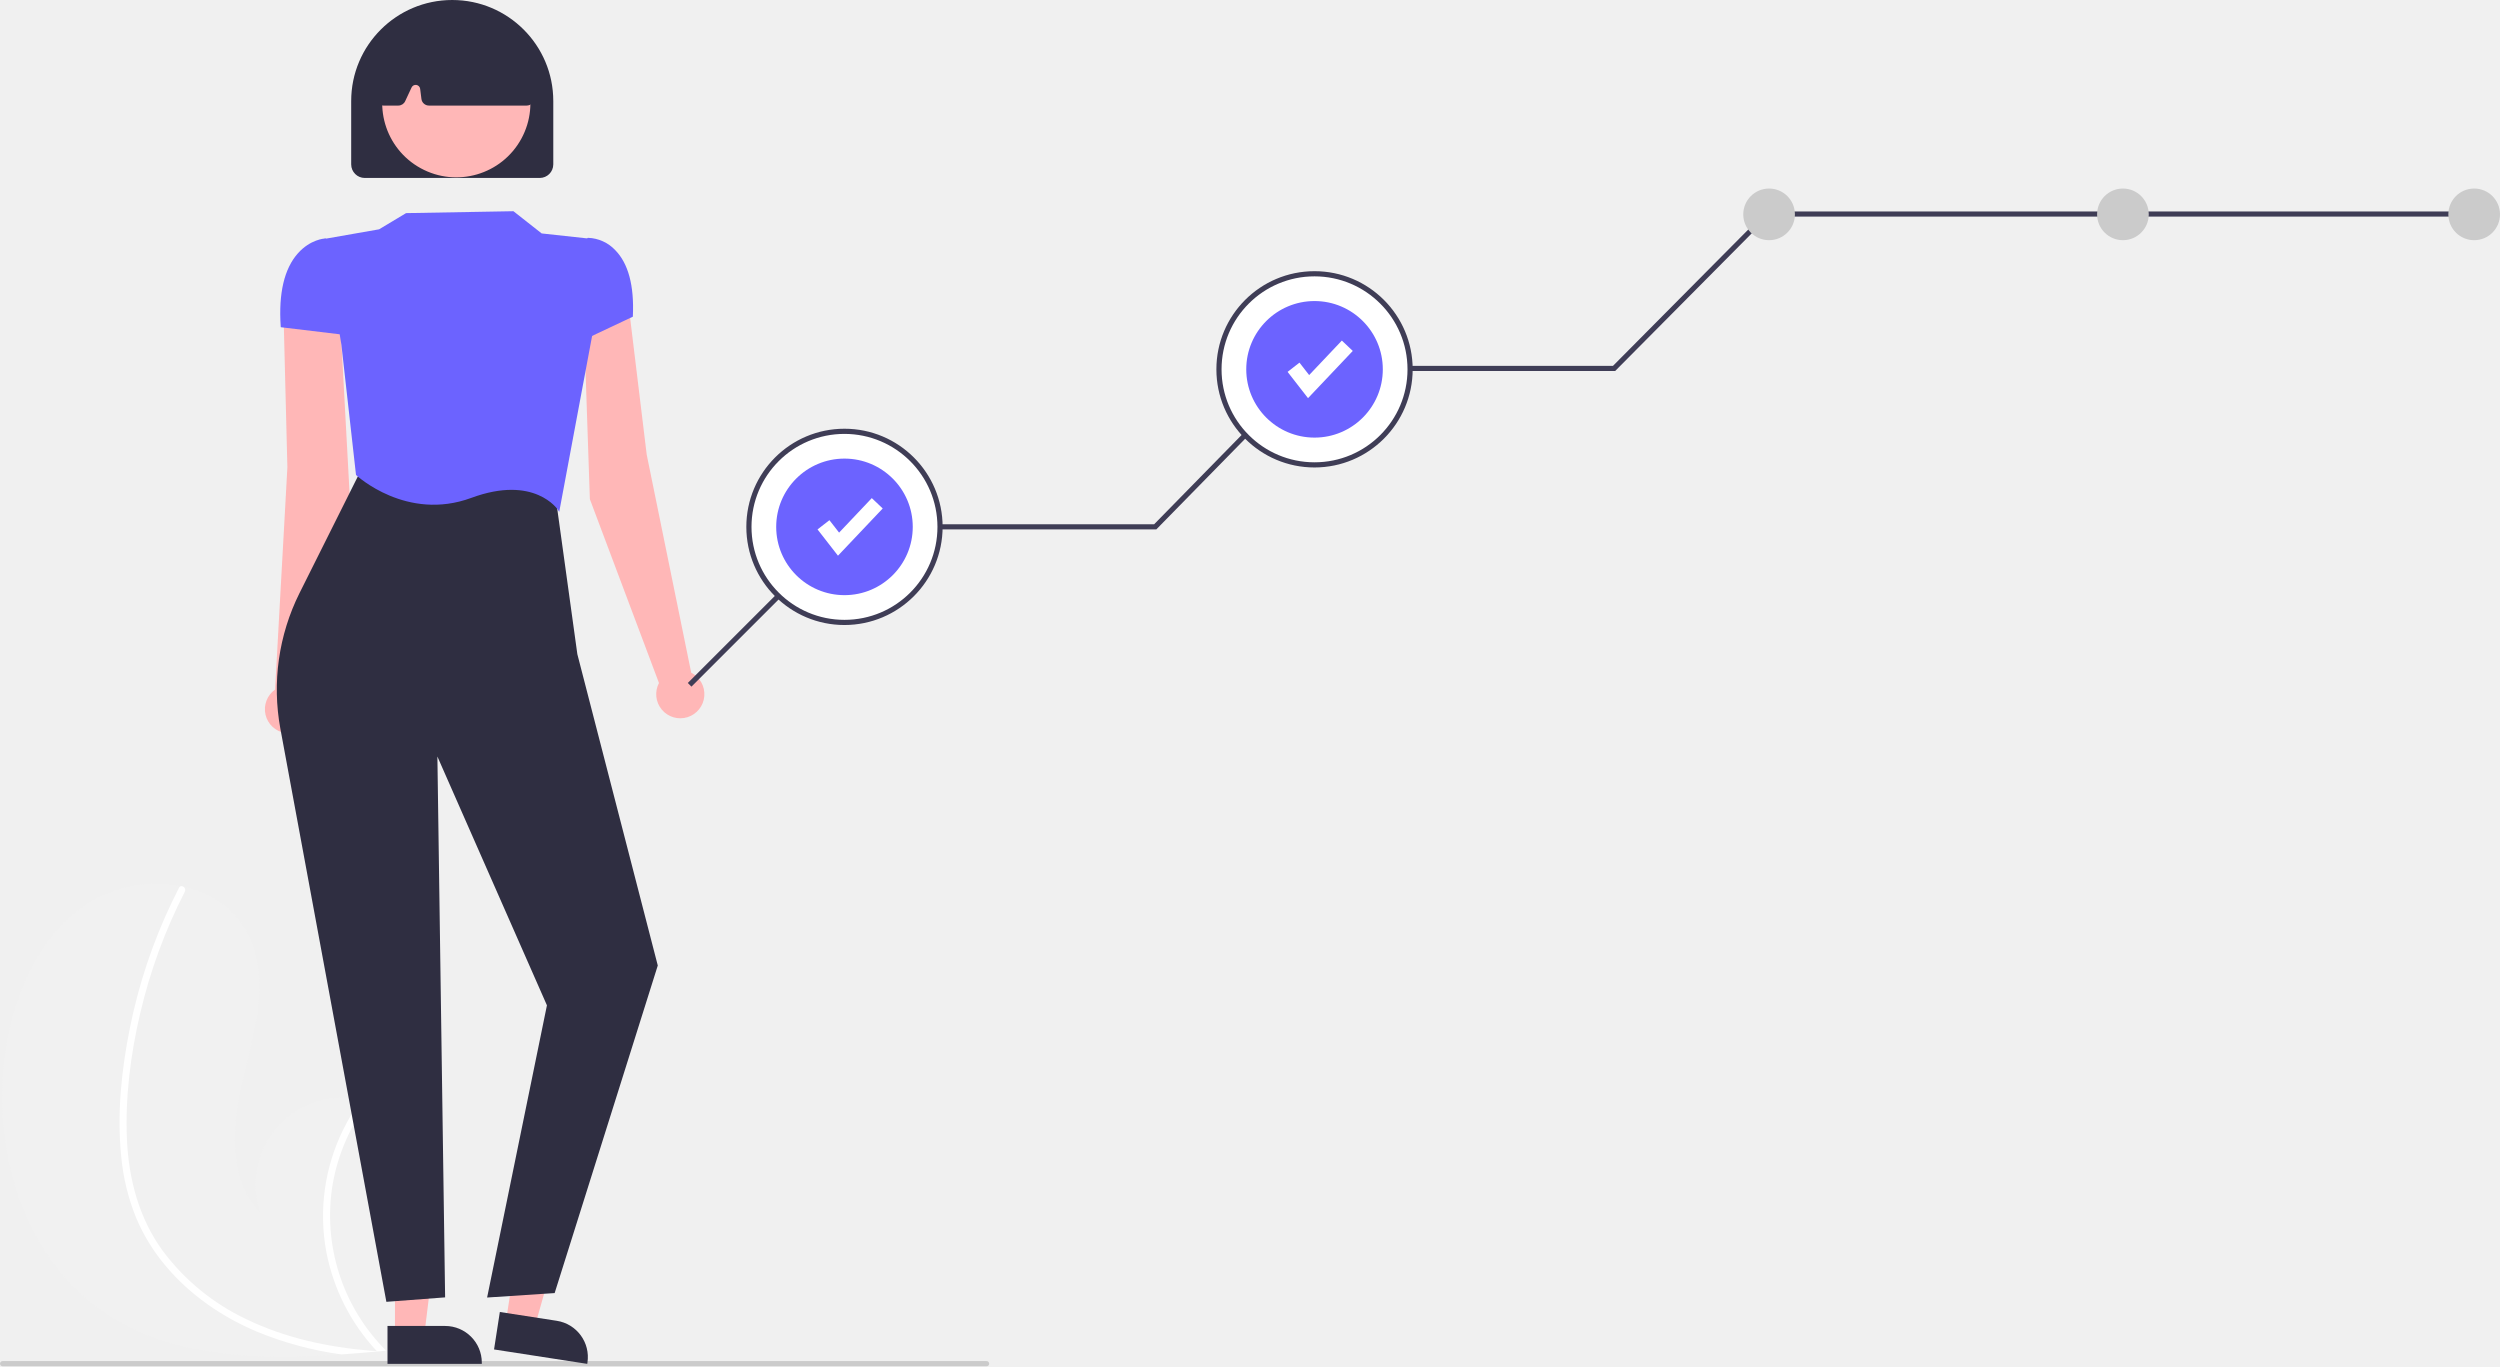
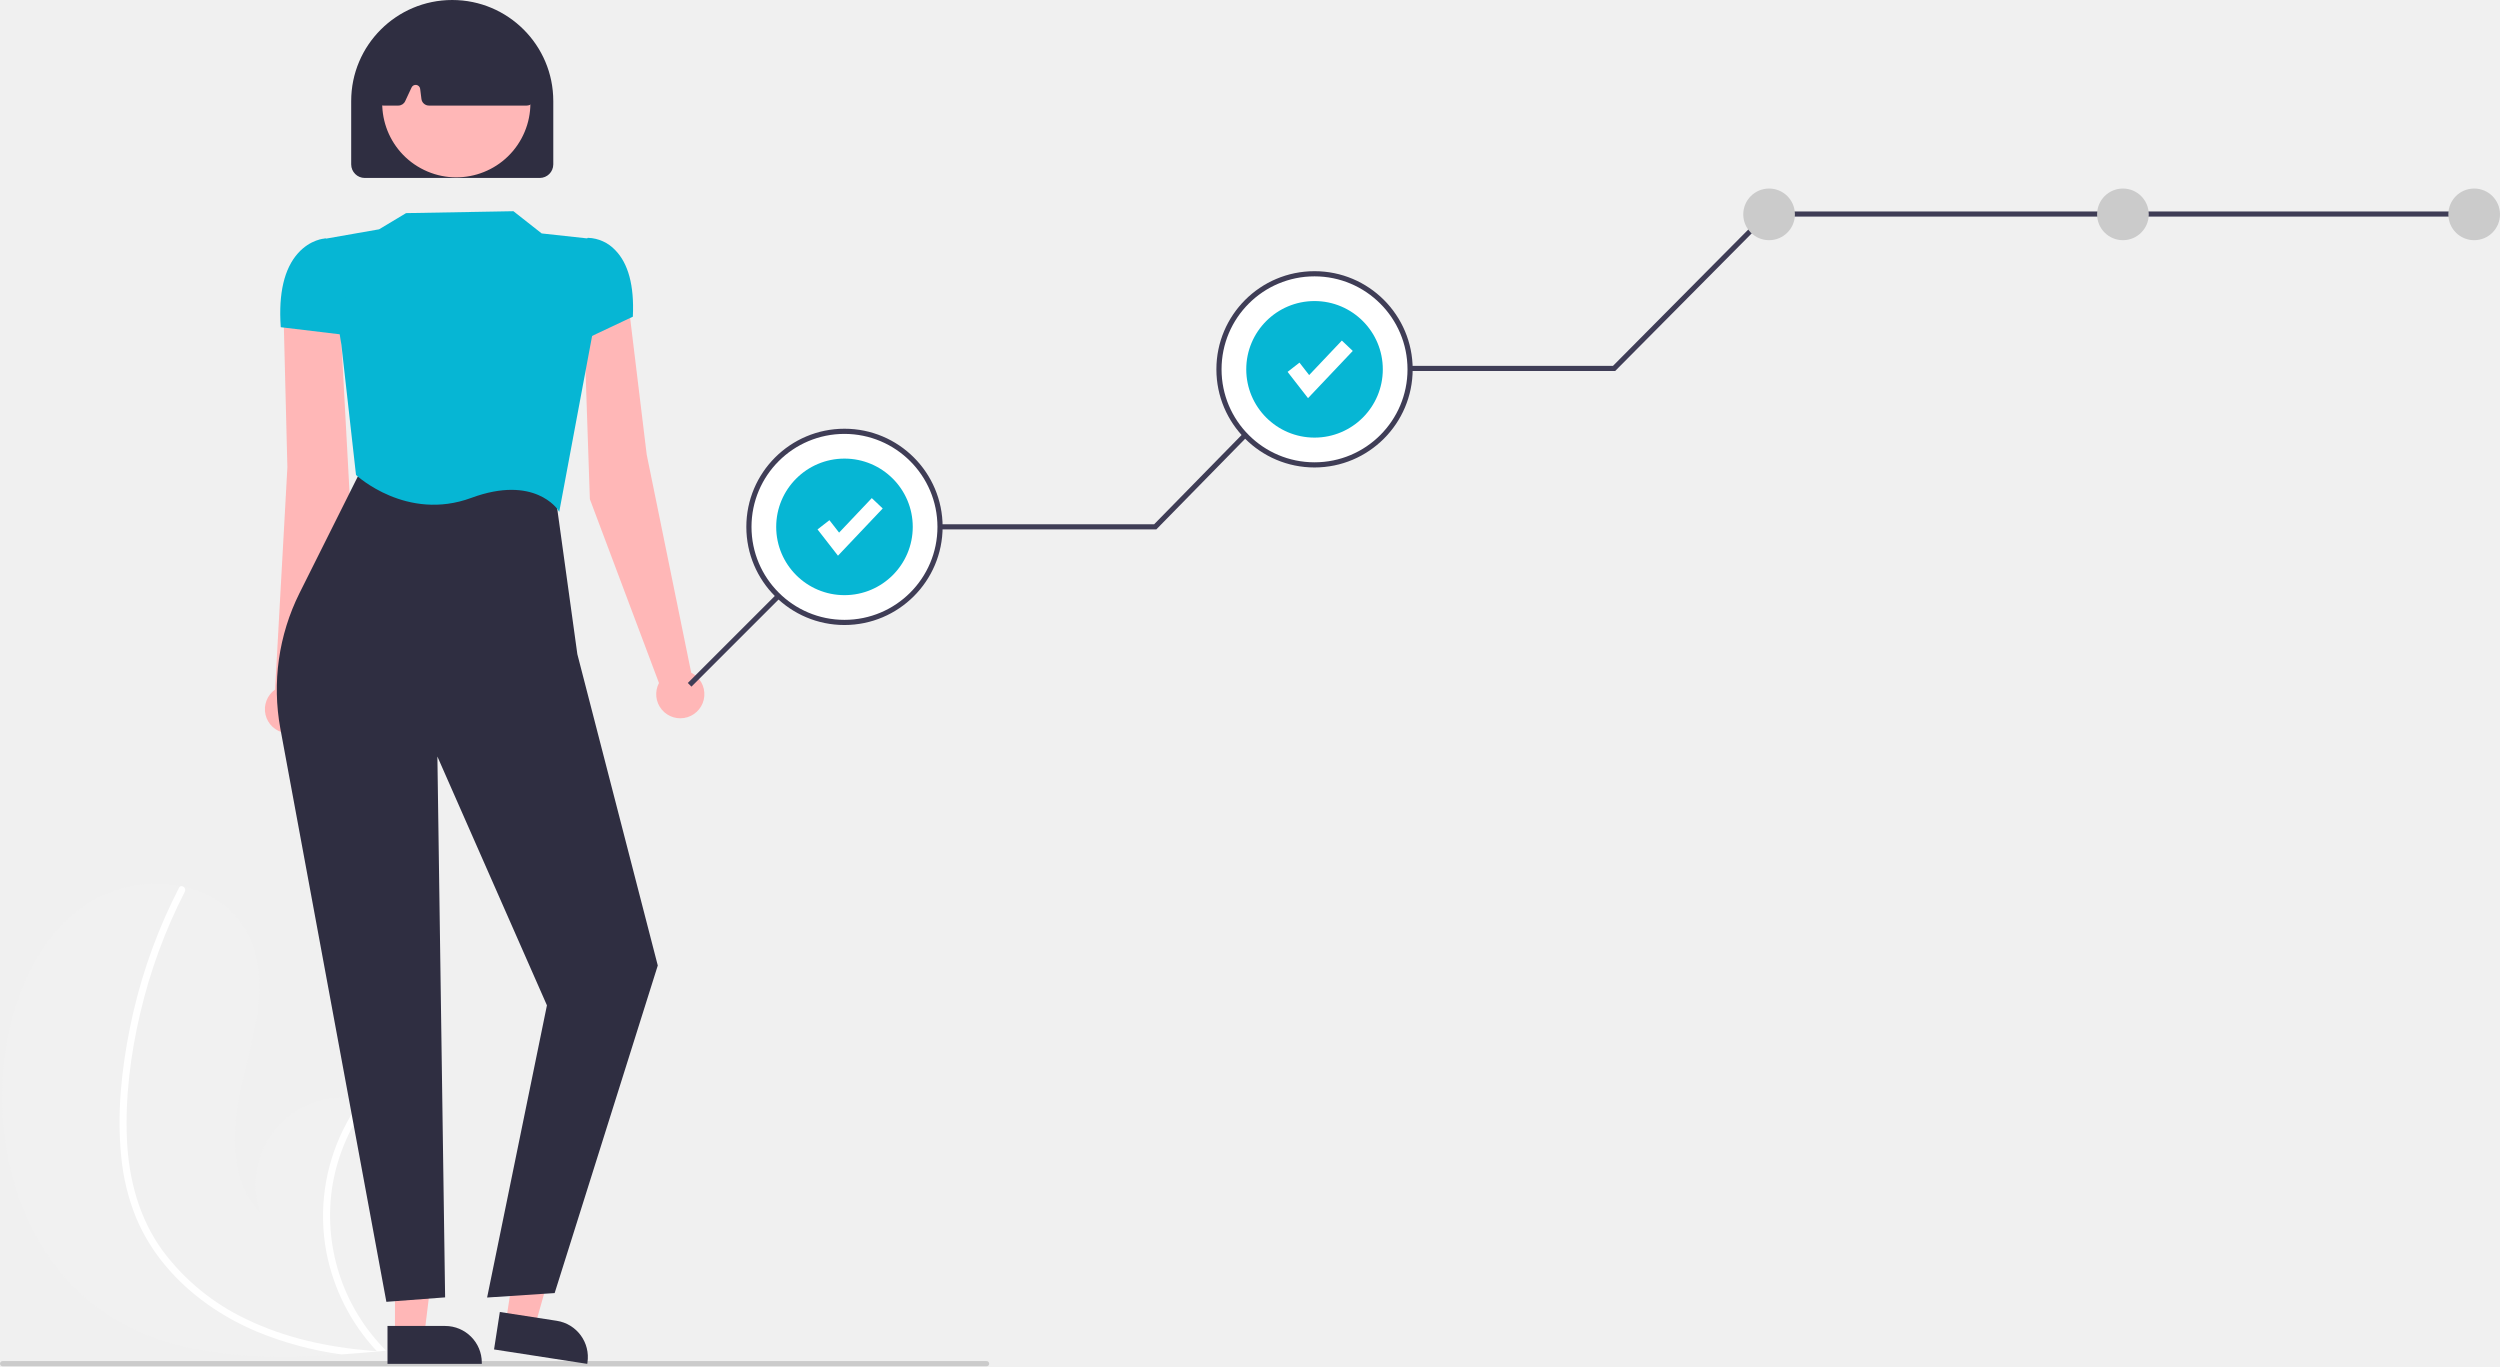
<svg xmlns="http://www.w3.org/2000/svg" data-name="Layer 1" width="967.972" height="529" viewBox="0 0 967.972 529">
  <path d="M154.442,692.271c26.423,19.035,60.664,19.991,93.762,17.652,4.622-.326,9.211-.709,13.757-1.122.027-.007.064-.005.091-.012.218-.021.437-.042.646-.054.938-.088,1.877-.175,2.807-.264l-.22.419-.689,1.3c.248-.435.495-.861.743-1.296.073-.131.155-.261.227-.391,8.574-14.921,17.078-30.39,19.248-47.428,2.242-17.685-4.059-37.709-19.624-46.401a31.408,31.408,0,0,0-6.445-2.699c-.931-.283-1.874-.512-2.828-.715A33.664,33.664,0,0,0,216.769,655.022c-13.196-13.531-10.734-35.482-6.182-53.827,4.561-18.345,10.082-38.758.806-55.236-5.156-9.172-14.224-14.862-24.401-17.154-.312-.067-.624-.135-.937-.193a49.13,49.13,0,0,0-35.297,6.185c-19.458,12.262-29.452,35.51-32.696,58.284C112.836,629.728,124.401,670.628,154.442,692.271Z" transform="translate(-116.0138 -185.5)" fill="#f1f1f1" />
  <path d="M162.973,633.524a83.519,83.519,0,0,0,5.764,23.535A72.52,72.52,0,0,0,179.997,675.451c9.497,11.424,22.054,20.012,35.691,25.735a133.728,133.728,0,0,0,32.517,8.737c4.622-.326,9.211-.709,13.757-1.122.027-.007.064-.005.091-.012.218-.021.437-.042.646-.054.938-.088,1.877-.175,2.807-.264l-.22.419-.689,1.3c.248-.435.495-.861.743-1.296.073-.131.155-.261.227-.391a73.922,73.922,0,0,1-20.717-64.665,74.555,74.555,0,0,1,13.896-31.863c-.931-.283-1.874-.512-2.828-.715a77.3,77.3,0,0,0-7.051,11.679,75.742,75.742,0,0,0-6.535,47.12,77.438,77.438,0,0,0,19.62,38.625c-.883-.062-1.774-.134-2.646-.214-16.522-1.4-33.01-4.952-47.995-12.227a86.441,86.441,0,0,1-32.382-26.57c-9.076-12.517-13.075-27.572-13.762-42.874-.728-16.382,1.397-33.052,5.136-48.983a205.597,205.597,0,0,1,17.276-47.06,1.478,1.478,0,0,0-.587-1.951,1.257,1.257,0,0,0-.937-.193,1.095,1.095,0,0,0-.723.619c-.945,1.843-1.872,3.688-2.763,5.554a207.931,207.931,0,0,0-16.277,48.823C163.008,599.896,161.255,616.936,162.973,633.524Z" transform="translate(-116.0138 -185.5)" fill="#fff" />
  <path d="M498.014,714.5h-381a1,1,0,0,1,0-2h381a1,1,0,0,1,0,2Z" transform="translate(-116.0138 -185.5)" fill="#cbcbcb" />
  <path d="M383.644,445.967,366.417,361.552l-7.568-62.349-16.766,10.846,2.316,68.709,26.76,71.189a9.328,9.328,0,1,0,12.485-3.979Z" transform="translate(-116.0138 -185.5)" fill="#ffb7b7" />
  <path d="M222.517,452.495l4.769-86.023-1.579-62.787,22.165,8.293,3.7,68.315-16.123,74.324a9.328,9.328,0,1,1-12.931-2.121Z" transform="translate(-116.0138 -185.5)" fill="#ffb7b7" />
  <polygon points="152.925 517.096 164.25 517.095 169.638 473.411 152.923 473.412 152.925 517.096" fill="#ffb7b7" />
  <path d="M266.049,698.898l22.304-.001h.001a14.215,14.215,0,0,1,14.214,14.214v.462l-36.518.001Z" transform="translate(-116.0138 -185.5)" fill="#2f2e41" />
  <polygon points="195.822 512.084 207.014 513.815 219.018 471.469 202.5 468.914 195.822 512.084" fill="#ffb7b7" />
  <path d="M309.546,693.488l22.042,3.41.001 0a14.215,14.215,0,0,1,11.873,16.22l-.071.456-36.089-5.583Z" transform="translate(-116.0138 -185.5)" fill="#2f2e41" />
  <path d="M265.612,689.553l-.059-.317L224.553,467.561a83.739,83.739,0,0,1,7.4-52.365l24.816-49.631,74.048,10.032,8.739,63.189,31.142,120.542-.031.098-39.9,126.741-26.15,1.72,23.164-113.134-42.414-96.336L288.358,687.829Z" transform="translate(-116.0138 -185.5)" fill="#2f2e41" />
-   <path d="M332.54,383.683l-.489-.766c-.088-.138-9.082-13.689-33.559-4.641-24.986,9.238-44.347-8.605-44.54-8.786l-.096-.09-5.659-50.435-6.68-40.944,21.264-3.731,10.454-6.272,41.571-.74,10.939,8.604,17.96,1.957,1.644,37.307-.008.041Z" transform="translate(-116.0138 -185.5)" fill="#6c63ff" />
-   <path d="M338.498,318.755v-31.945l5.051-9.217.205-.006a15.141,15.141,0,0,1,10.461,4.753c5.08,5.162,7.381,13.761,6.84,25.559l-.01.216Z" transform="translate(-116.0138 -185.5)" fill="#6c63ff" />
-   <path d="M250.466,315.282,224.725,312.193l-.02-.296c-.878-12.837,1.362-22.366,6.66-28.321,4.808-5.405,10.316-5.732,10.548-5.744l.149-.007,6.968,6.335Z" transform="translate(-116.0138 -185.5)" fill="#6c63ff" />
+   <path d="M332.54,383.683l-.489-.766c-.088-.138-9.082-13.689-33.559-4.641-24.986,9.238-44.347-8.605-44.54-8.786l-.096-.09-5.659-50.435-6.68-40.944,21.264-3.731,10.454-6.272,41.571-.74,10.939,8.604,17.96,1.957,1.644,37.307-.008.041Z" transform="translate(-116.0138 -185.5)" fill="#06b6d4" />
+   <path d="M338.498,318.755v-31.945l5.051-9.217.205-.006a15.141,15.141,0,0,1,10.461,4.753c5.08,5.162,7.381,13.761,6.84,25.559l-.01.216Z" transform="translate(-116.0138 -185.5)" fill="#06b6d4" />
+   <path d="M250.466,315.282,224.725,312.193l-.02-.296c-.878-12.837,1.362-22.366,6.66-28.321,4.808-5.405,10.316-5.732,10.548-5.744l.149-.007,6.968,6.335Z" transform="translate(-116.0138 -185.5)" fill="#06b6d4" />
  <path d="M324.984,254.406h-67.738a5.261,5.261,0,0,1-5.256-5.256V224.624a39.124,39.124,0,0,1,78.249,0v24.526A5.261,5.261,0,0,1,324.984,254.406Z" transform="translate(-116.0138 -185.5)" fill="#2f2e41" />
  <circle cx="292.688" cy="225.48" r="28.685" transform="translate(-161.5646 188.6466) rotate(-61.33685)" fill="#ffb7b7" />
  <path d="M319.953,226.376H282.082a2.924,2.924,0,0,1-2.897-2.558l-.49-3.922a1.752,1.752,0,0,0-3.326-.523l-2.483,5.319a2.931,2.931,0,0,1-2.646,1.685H264.488a2.919,2.919,0,0,1-2.907-3.198l2.268-23.692a2.942,2.942,0,0,1,1.669-2.378c17.344-8.097,34.931-8.086,52.275.031a2.924,2.924,0,0,1,1.652,2.241l3.398,23.661a2.919,2.919,0,0,1-2.89,3.335Z" transform="translate(-116.0138 -185.5)" fill="#2f2e41" />
  <polygon points="267.719 265.859 266.305 264.445 327.767 202.982 446.875 202.982 506.97 141.647 624.539 141.647 683.855 81.869 959.972 81.869 959.972 83.869 684.688 83.869 625.372 143.647 507.81 143.647 447.715 204.982 328.596 204.982 267.719 265.859" fill="#3f3d56" />
  <circle cx="508.972" cy="143" r="37" fill="#fff" />
  <circle cx="684.972" cy="83" r="10" fill="#cbcbcb" />
  <circle cx="957.972" cy="83" r="10" fill="#cbcbcb" />
  <circle cx="821.972" cy="83" r="10" fill="#cbcbcb" />
  <path d="M624.986,366.5a38,38,0,1,1,38-38A38.043,38.043,0,0,1,624.986,366.5Zm0-74a36,36,0,1,0,36,36A36.041,36.041,0,0,0,624.986,292.5Z" transform="translate(-116.0138 -185.5)" fill="#3f3d56" />
-   <circle cx="508.972" cy="143" r="26.436" fill="#6c63ff" />
+   <circle cx="508.972" cy="143" r="26.436" fill="#06b6d4" />
  <polygon points="506.453 154.16 498.541 143.986 503.142 140.407 506.889 145.224 519.545 131.863 523.777 135.873 506.453 154.16" fill="#fff" />
  <circle cx="326.972" cy="204" r="37" fill="#fff" />
  <path d="M442.986,427.5a38,38,0,1,1,38-38A38.043,38.043,0,0,1,442.986,427.5Zm0-74a36,36,0,1,0,36,36A36.041,36.041,0,0,0,442.986,353.5Z" transform="translate(-116.0138 -185.5)" fill="#3f3d56" />
-   <circle cx="326.972" cy="204" r="26.436" fill="#6c63ff" />
+   <circle cx="326.972" cy="204" r="26.436" fill="#06b6d4" />
  <polygon points="324.453 215.16 316.541 204.986 321.142 201.407 324.889 206.224 337.545 192.863 341.777 196.873 324.453 215.16" fill="#fff" />
</svg>
